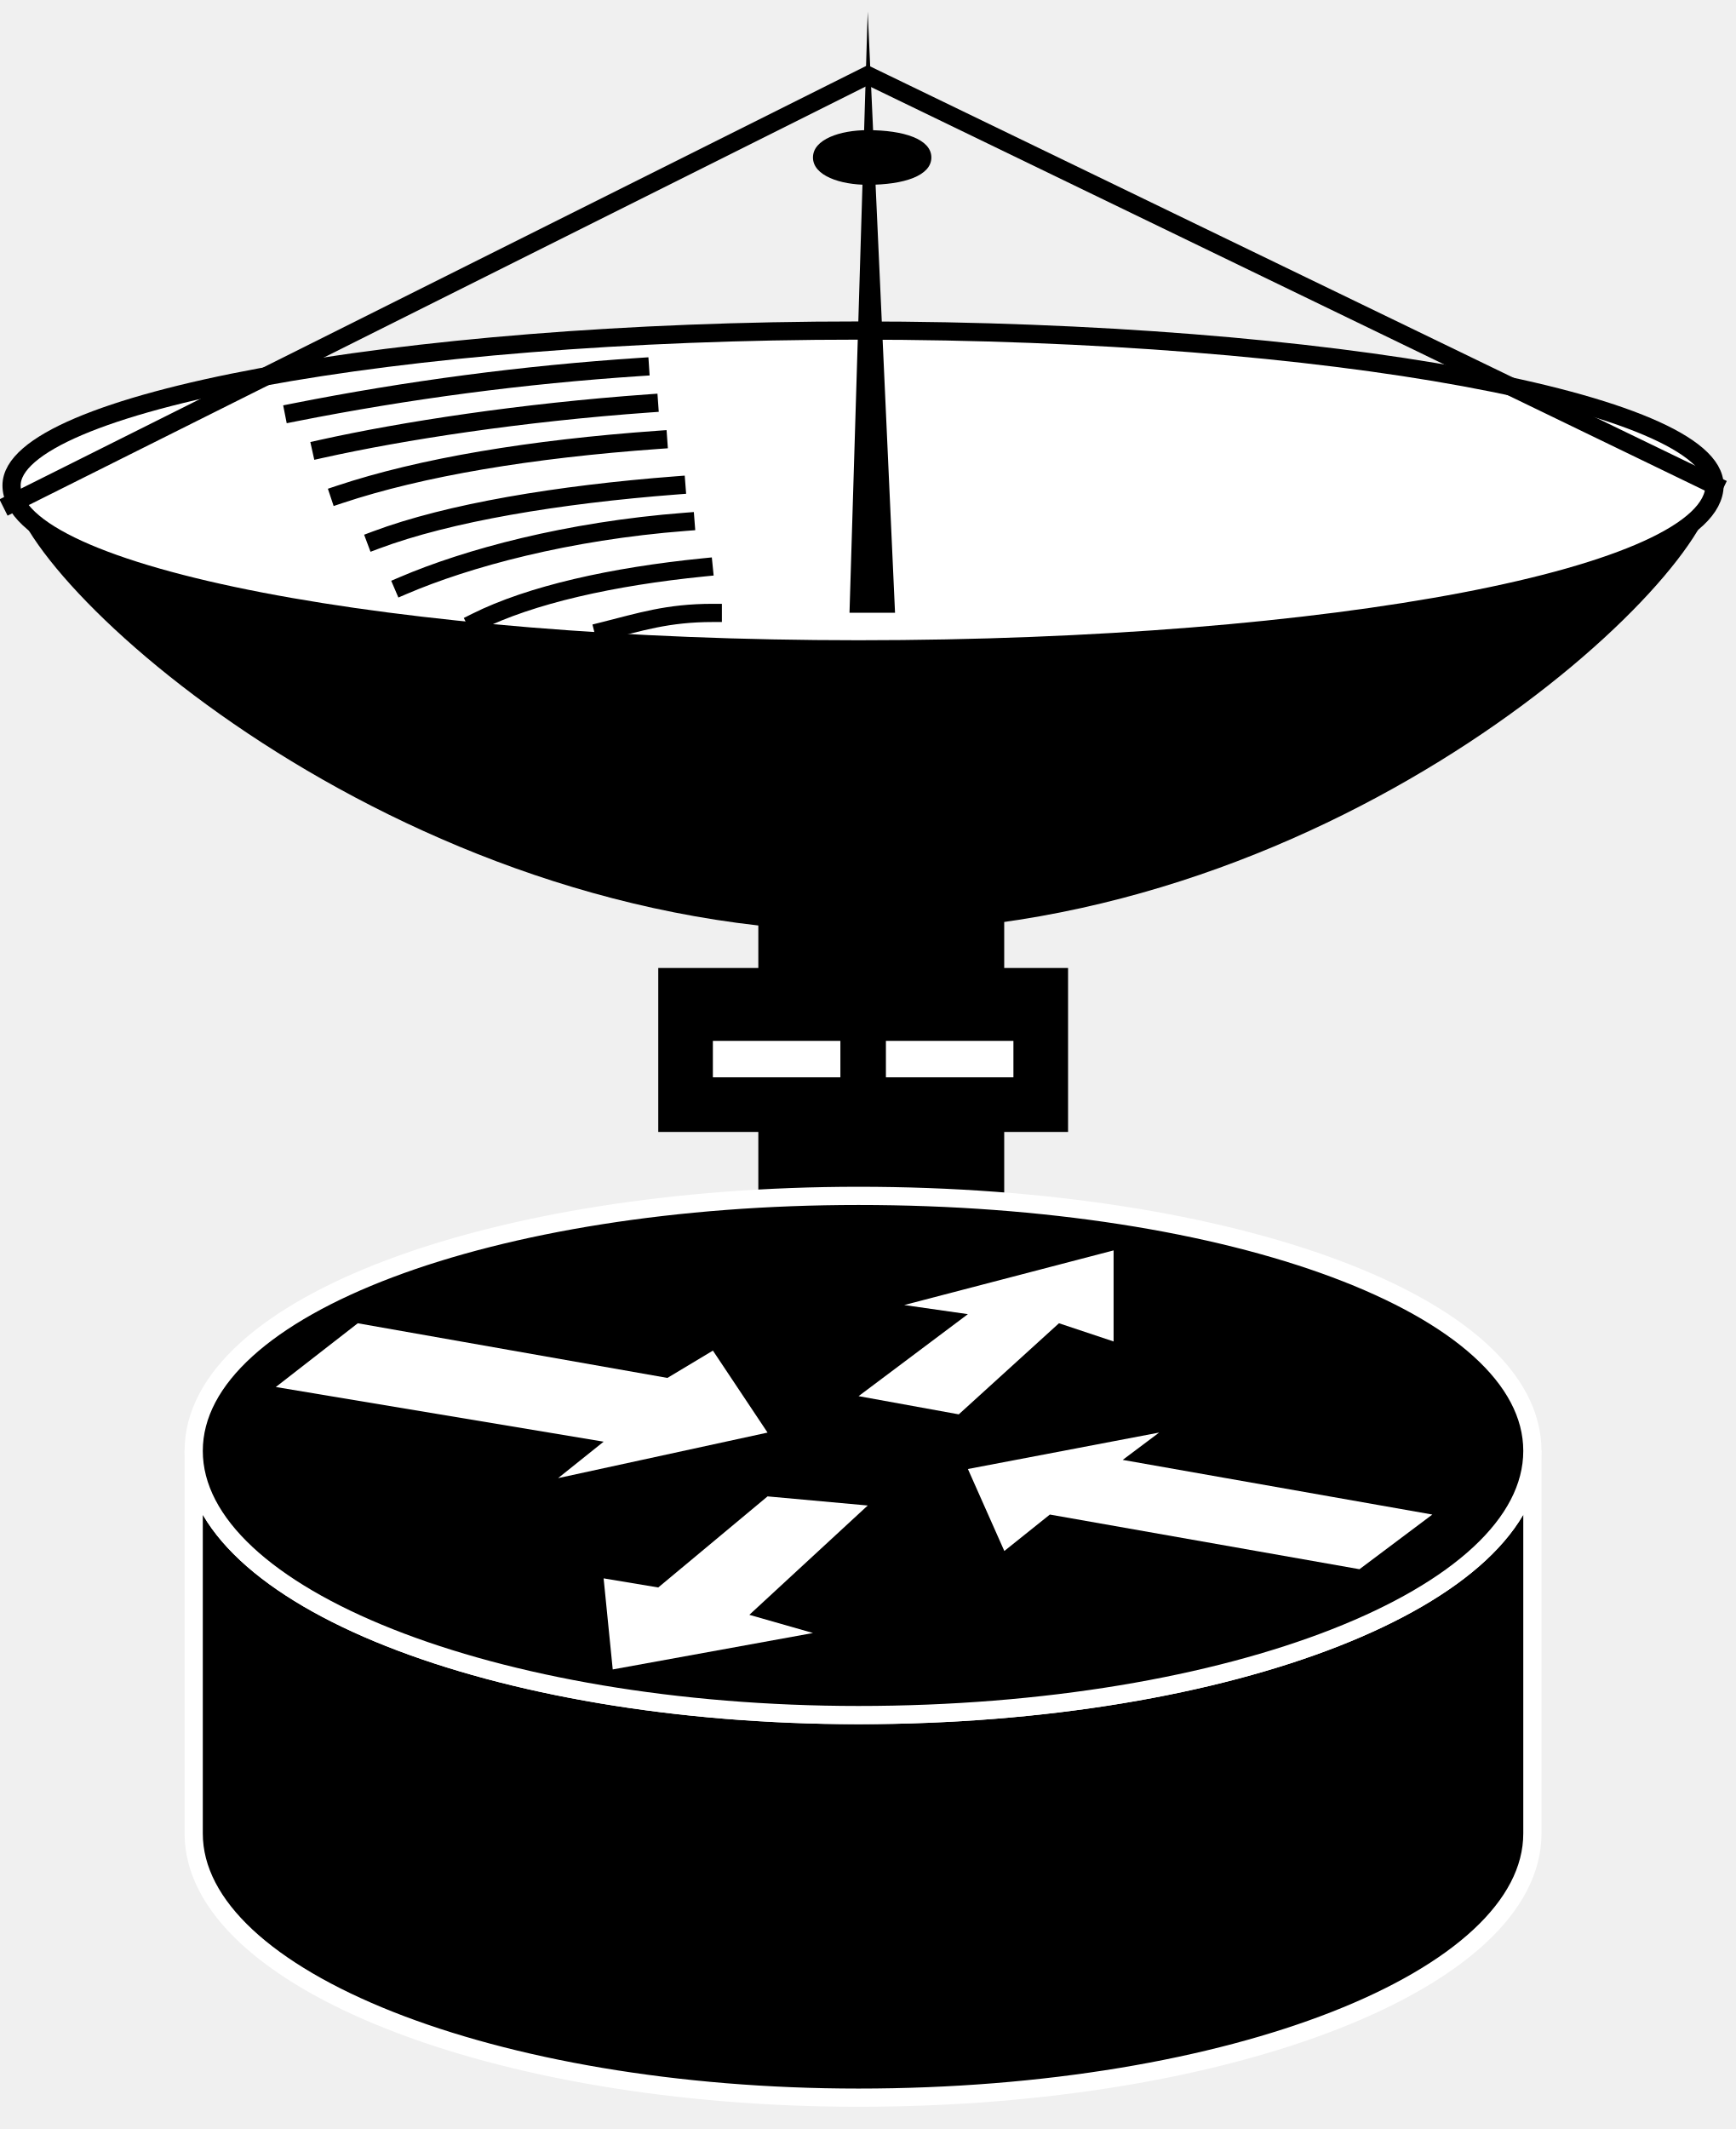
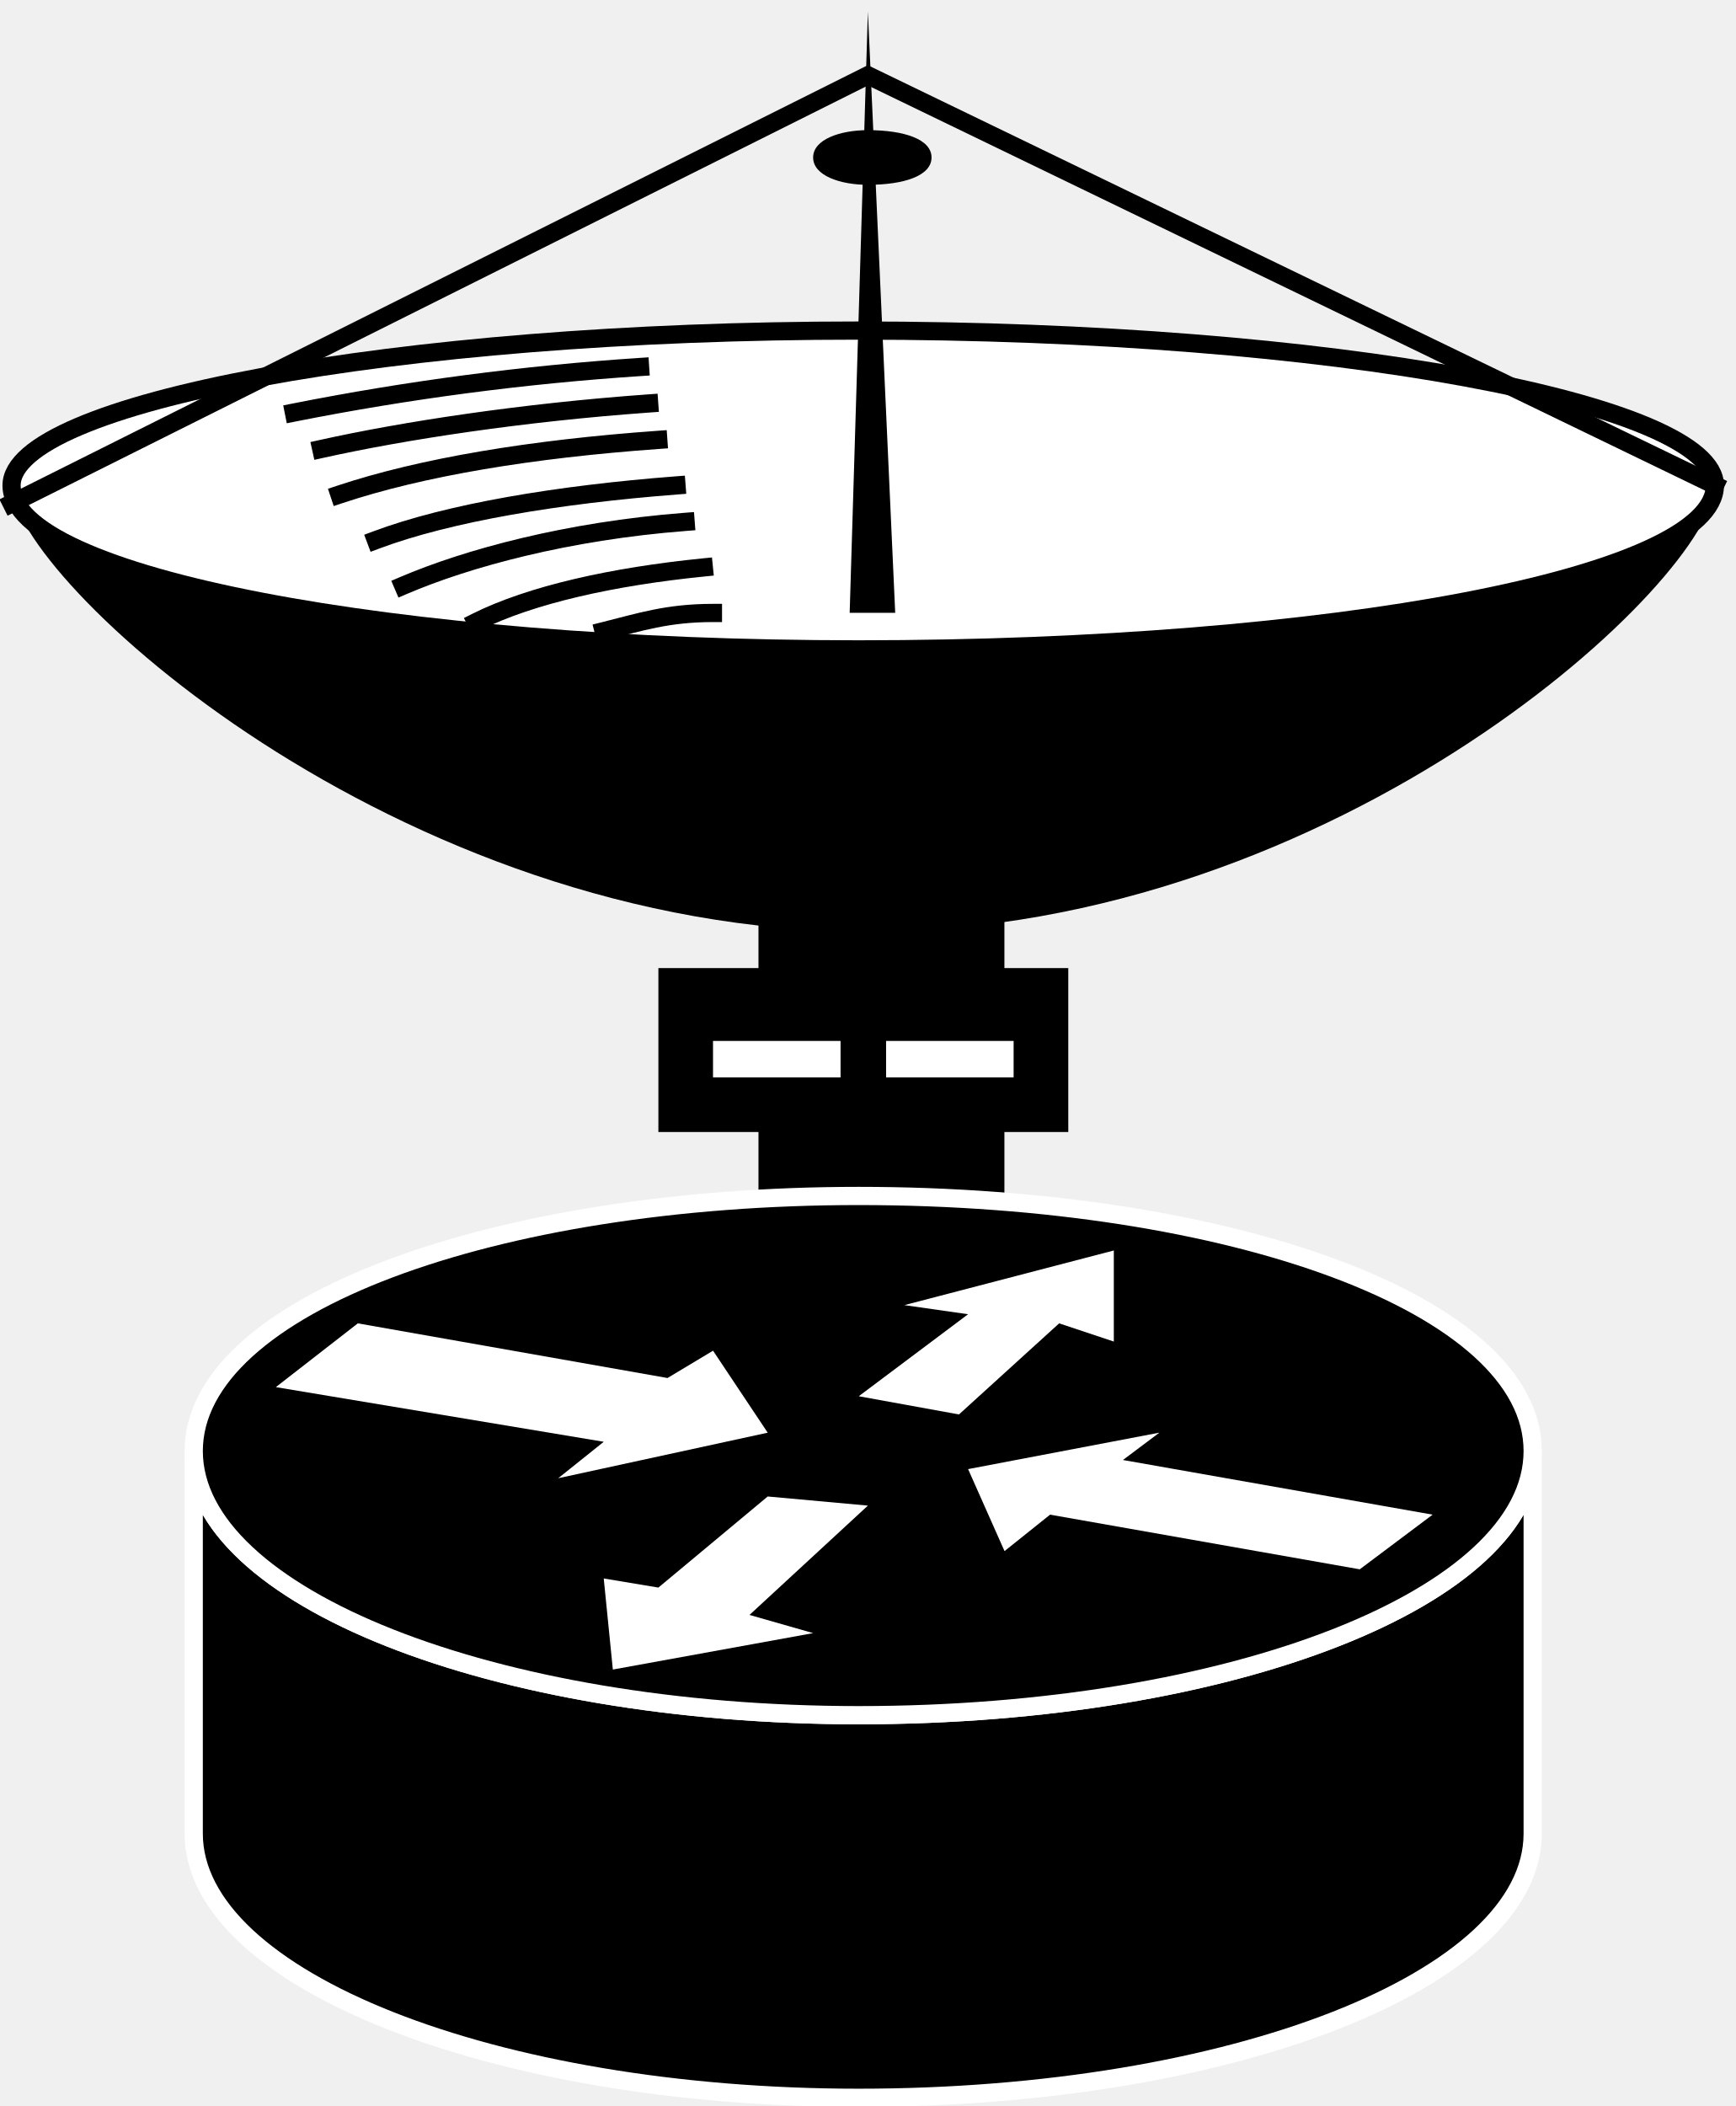
- <svg xmlns="http://www.w3.org/2000/svg" xmlns:xlink="http://www.w3.org/1999/xlink" viewBox="0 0 75 92" fill="#fff" fill-rule="evenodd" stroke="#000" stroke-linecap="round" stroke-linejoin="round">
+ <svg xmlns="http://www.w3.org/2000/svg" xmlns:xlink="http://www.w3.org/1999/xlink" viewBox="0 0 75 91" fill="#fff" fill-rule="evenodd" stroke="#000" stroke-linecap="round" stroke-linejoin="round">
  <style>.B{stroke:none}.C{stroke-linejoin:miter}.D{stroke-width:.787}</style>
  <use xlink:href="#A" x=".5" y=".5" />
  <symbol id="A" overflow="visible">
    <g class="B">
      <path d="M32.277 38.582h10.628v14.17l-10.628 3.543V38.582z" fill="#000" />
      <use xlink:href="#C" />
    </g>
    <use xlink:href="#C" fill="none" stroke-width=".394" class="C" />
    <g class="B">
      <path d="M37 39.762c20.468 0 36.607-15.351 36.607-19.287 0-3.543-16.532-6.691-37-6.691C16.532 13.783 0 16.932 0 20.475c0 3.936 16.532 19.287 37 19.287z" fill="#000" />
      <use xlink:href="#C" />
    </g>
    <g fill="none" class="C D">
      <use xlink:href="#C" />
      <path d="M27.16 15.358a116.34 116.34 0 0 0-14.958 1.968m15.351-.394c-5.511.394-10.628 1.181-14.17 1.968m14.564-.393c-5.511.394-10.234 1.181-13.777 2.362m14.564-.394c-5.117.394-9.84 1.181-12.989 2.362m13.383-.788c-5.117.394-9.447 1.575-12.202 2.755m12.989-.786c-3.936.394-7.479 1.181-9.84 2.362m10.234-.394c-1.968 0-3.149.394-4.724.787M.004 21.255l37.001-18.5 36.607 17.713" stroke-linecap="square" />
    </g>
    <g class="B">
      <g fill="#000">
        <path d="M37.001 7.486c1.575 0 2.755-.394 2.755-1.181s-1.181-1.181-2.755-1.181c-1.181 0-2.362.394-2.362 1.181s1.181 1.181 2.362 1.181z" />
        <path d="M37.005 0l-.787 25.979h1.968L37.005 0zm8.66 48.416V41.33H27.952v7.085h17.713z" />
      </g>
      <path d="M35.824 46.054h-5.511v-1.575h5.511v1.575zm7.479 0h-5.511v-1.575h5.511v1.575z" />
      <use xlink:href="#D" fill="#000" />
    </g>
    <use xlink:href="#D" stroke="#fff" fill="none" class="C D" />
    <use xlink:href="#E" fill="#000" class="B" />
    <use xlink:href="#E" stroke="#fff" fill="none" class="C D" />
    <path d="M30.314 57.863l2.362 3.543-9.053 1.968 1.968-1.575-14.17-2.362 3.543-2.755 13.383 2.362 1.968-1.181zm12.596 8.66l-1.574-3.543 8.266-1.575-1.575 1.181 13.383 2.362-3.149 2.362-13.383-2.362-1.968 1.575zm-4.33-10.628l9.053-2.362v3.936l-2.362-.787-4.33 3.936-4.33-.787 4.724-3.543-2.755-.394zm-3.936 14.171l-8.66 1.575-.394-3.936 2.362.394 4.724-3.936 4.33.394-5.117 4.724 2.755.787z" class="B" />
  </symbol>
  <defs>
    <path id="C" d="M36.607 27.56c20.468 0 37-3.149 37-7.085 0-3.543-16.532-6.691-37-6.691C16.532 13.783 0 16.932 0 20.475c0 3.936 16.532 7.085 36.607 7.085z" />
    <path id="D" d="M65.734 62.199c0 6.298-12.989 11.415-29.128 11.415-15.745 0-28.734-5.117-28.734-11.415v16.532c0 6.298 12.989 11.415 28.734 11.415 16.138 0 29.128-5.117 29.128-11.415z" />
    <path id="E" d="M36.606 73.613c16.138 0 29.128-5.117 29.128-11.415S52.745 51.177 36.606 51.177c-15.745 0-28.734 4.723-28.734 11.021s12.99 11.415 28.734 11.415z" />
  </defs>
</svg>
